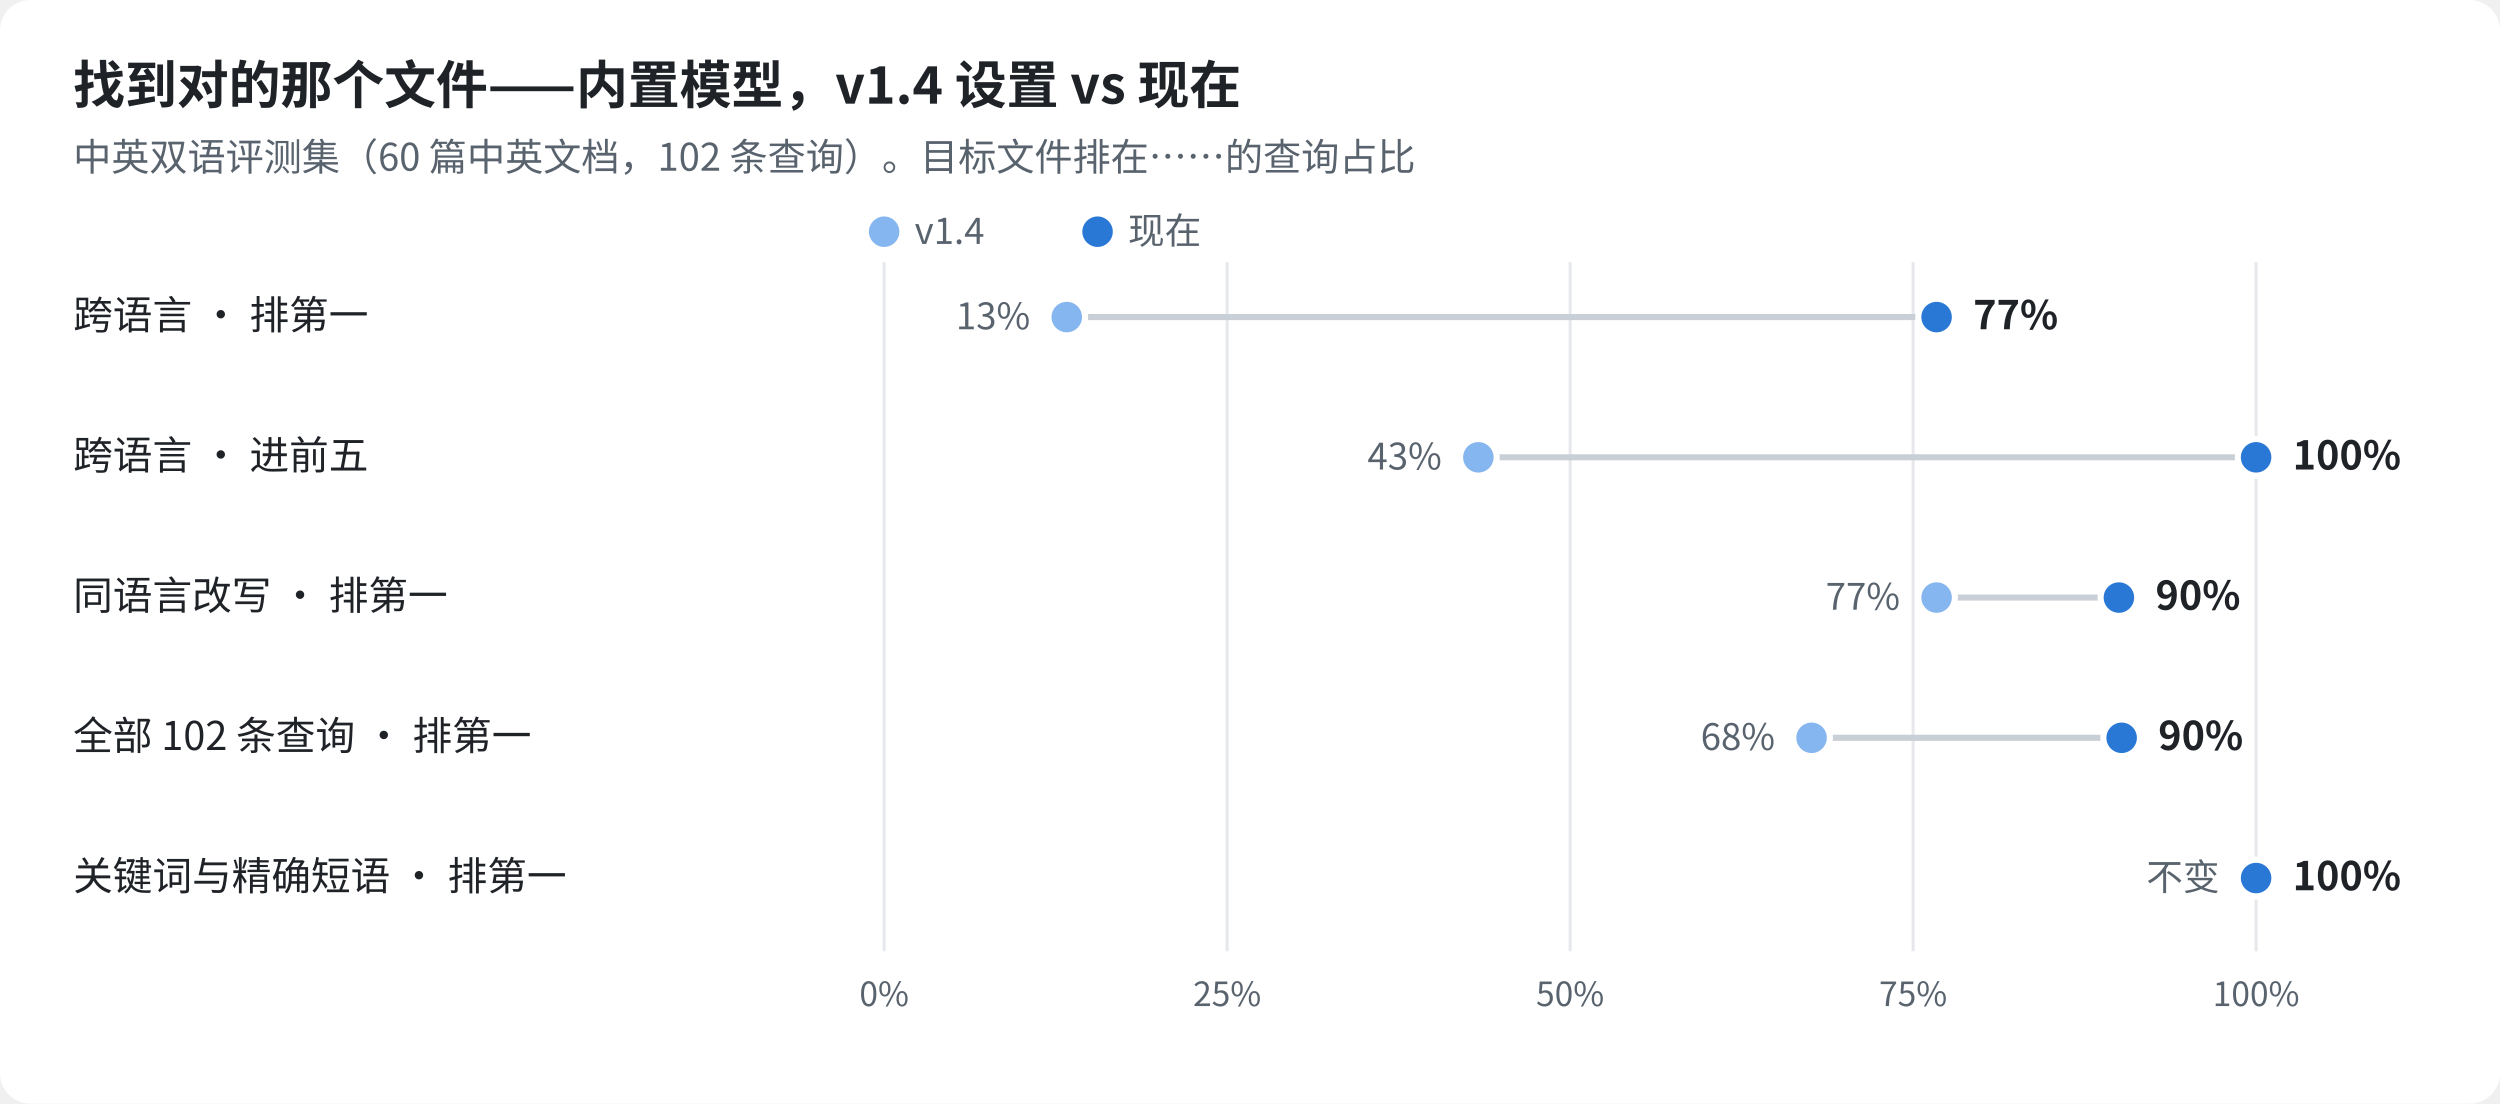
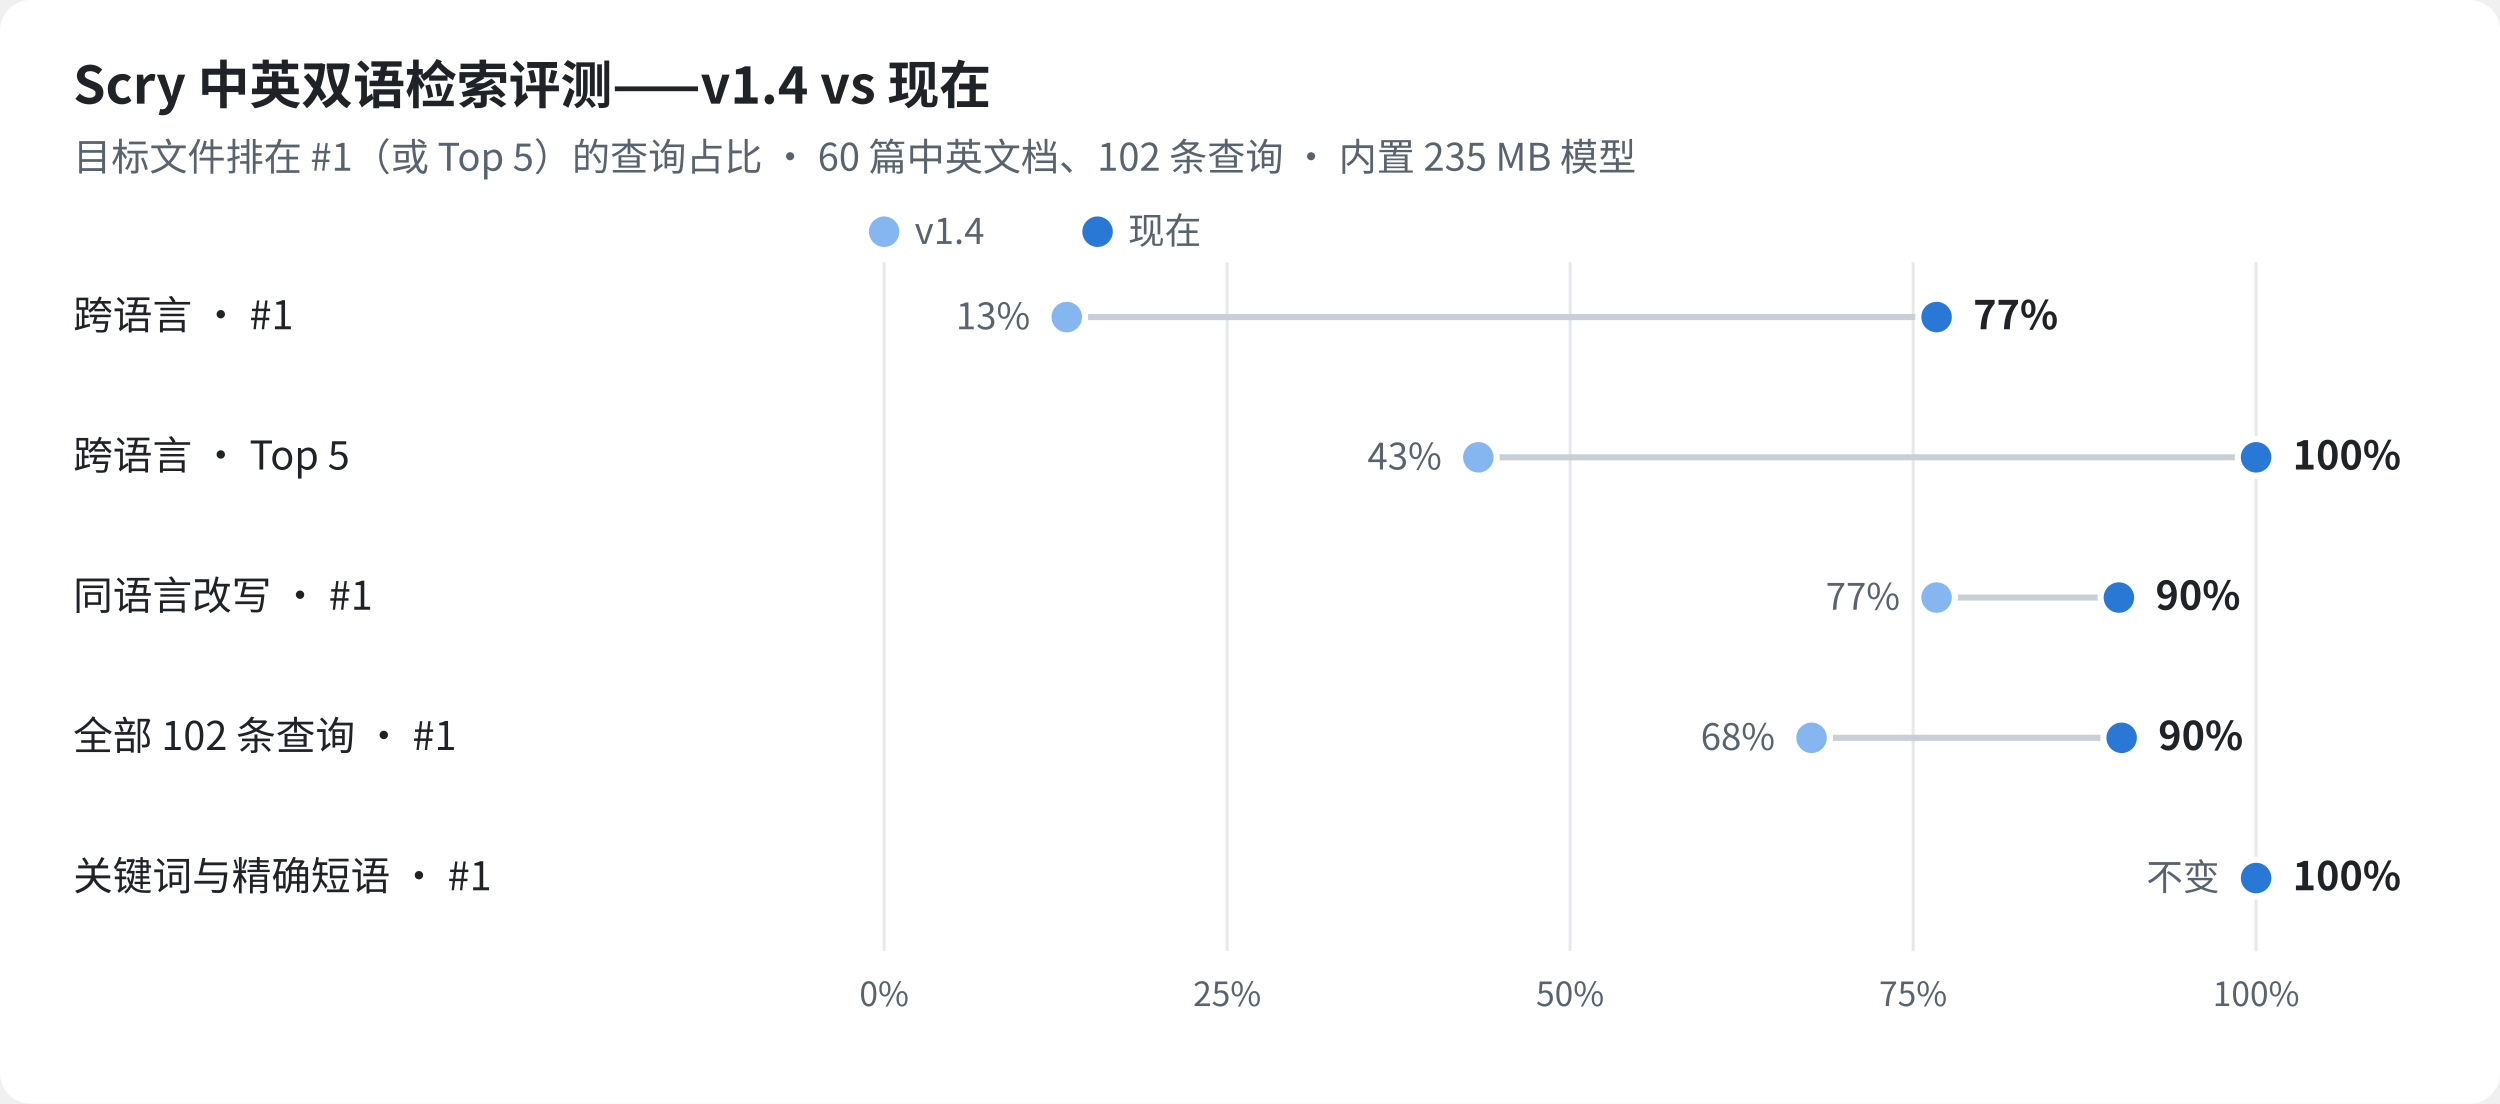
- <svg xmlns="http://www.w3.org/2000/svg" width="820" height="362" viewBox="0 0 820 362" font-family="'PingFang SC', 'Microsoft YaHei', 'Noto Sans CJK SC', -apple-system, 'Segoe UI', sans-serif" role="img" aria-label="找到对的那个文件——内置模型，v1.4 设置 vs 现在">
+ <svg xmlns="http://www.w3.org/2000/svg" width="820" height="362" viewBox="0 0 820 362" font-family="'PingFang SC', 'Microsoft YaHei', 'Noto Sans CJK SC', -apple-system, 'Segoe UI', sans-serif" role="img" aria-label="Scry 中英双语检索评测——v1.4 vs 现在">
  <rect width="820" height="362" rx="10" fill="#ffffff" />
-   <text x="24" y="34" font-size="17" font-weight="600" fill="#1f2328">找到对的那个文件——内置模型，v1.4 设置 vs 现在</text>
-   <text x="24" y="56" font-size="12.5" fill="#59636e">中英双语评测集（60 篇中英文档，102 条查询）。目标文件排在……的查询占比</text>
+   <text x="24" y="34" font-size="17" font-weight="600" fill="#1f2328">Scry 中英双语检索评测——v1.4 vs 现在</text>
+   <text x="24" y="56" font-size="12.5" fill="#59636e">目标文件排在 #1（或 Top 5）的查询占比 · 60 篇中英文档、102 条查询 · 内置 235 MB 模型</text>
  <circle cx="290" cy="76" r="5" fill="#86b6ef" />
  <text x="300" y="80" font-size="12" fill="#59636e">v1.4</text>
  <circle cx="360" cy="76" r="5" fill="#2a78d6" />
  <text x="370" y="80" font-size="12" fill="#59636e">现在</text>
  <line x1="290.0" y1="86" x2="290.0" y2="312" stroke="#e6e8eb" stroke-width="1" />
  <text x="290.0" y="330" font-size="11" text-anchor="middle" fill="#59636e">0%</text>
  <line x1="402.5" y1="86" x2="402.5" y2="312" stroke="#e6e8eb" stroke-width="1" />
  <text x="402.5" y="330" font-size="11" text-anchor="middle" fill="#59636e">25%</text>
  <line x1="515.0" y1="86" x2="515.0" y2="312" stroke="#e6e8eb" stroke-width="1" />
  <text x="515.0" y="330" font-size="11" text-anchor="middle" fill="#59636e">50%</text>
  <line x1="627.5" y1="86" x2="627.5" y2="312" stroke="#e6e8eb" stroke-width="1" />
  <text x="627.5" y="330" font-size="11" text-anchor="middle" fill="#59636e">75%</text>
  <line x1="740.0" y1="86" x2="740.0" y2="312" stroke="#e6e8eb" stroke-width="1" />
  <text x="740.0" y="330" font-size="11" text-anchor="middle" fill="#59636e">100%</text>
-   <text x="24" y="108" font-size="13" fill="#1f2328">跨语言 · 排第一</text>
+   <text x="24" y="108" font-size="13" fill="#1f2328">跨语言 · #1</text>
  <line x1="349.9" y1="104" x2="635.2" y2="104" stroke="#c9cfd6" stroke-width="2" stroke-linecap="round" />
  <circle cx="349.9" cy="104" r="6" fill="#86b6ef" stroke="#ffffff" stroke-width="2" />
  <circle cx="635.2" cy="104" r="6" fill="#2a78d6" stroke="#ffffff" stroke-width="2" />
  <text x="337.9" y="108" font-size="12" text-anchor="end" fill="#59636e">13%</text>
  <text x="647.2" y="108" font-size="13" font-weight="600" fill="#1f2328">77%</text>
-   <text x="24" y="154" font-size="13" fill="#1f2328">跨语言 · 进前五</text>
+   <text x="24" y="154" font-size="13" fill="#1f2328">跨语言 · Top 5</text>
  <line x1="484.9" y1="150" x2="740.0" y2="150" stroke="#c9cfd6" stroke-width="2" stroke-linecap="round" />
  <circle cx="484.9" cy="150" r="6" fill="#86b6ef" stroke="#ffffff" stroke-width="2" />
  <circle cx="740.0" cy="150" r="6" fill="#2a78d6" stroke="#ffffff" stroke-width="2" />
  <text x="472.9" y="154" font-size="12" text-anchor="end" fill="#59636e">43%</text>
  <text x="752.0" y="154" font-size="13" font-weight="600" fill="#1f2328">100%</text>
-   <text x="24" y="200" font-size="13" fill="#1f2328">同语言改写 · 排第一</text>
+   <text x="24" y="200" font-size="13" fill="#1f2328">同语言改写 · #1</text>
  <line x1="635.2" y1="196" x2="695.0" y2="196" stroke="#c9cfd6" stroke-width="2" stroke-linecap="round" />
  <circle cx="635.2" cy="196" r="6" fill="#86b6ef" stroke="#ffffff" stroke-width="2" />
  <circle cx="695.0" cy="196" r="6" fill="#2a78d6" stroke="#ffffff" stroke-width="2" />
  <text x="623.2" y="200" font-size="12" text-anchor="end" fill="#59636e">77%</text>
  <text x="707.0" y="200" font-size="13" font-weight="600" fill="#1f2328">90%</text>
-   <text x="24" y="246" font-size="13" fill="#1f2328">全部 102 条查询 · 排第一</text>
+   <text x="24" y="246" font-size="13" fill="#1f2328">全部 102 条查询 · #1</text>
  <line x1="594.2" y1="242" x2="695.9" y2="242" stroke="#c9cfd6" stroke-width="2" stroke-linecap="round" />
  <circle cx="594.2" cy="242" r="6" fill="#86b6ef" stroke="#ffffff" stroke-width="2" />
  <circle cx="695.9" cy="242" r="6" fill="#2a78d6" stroke="#ffffff" stroke-width="2" />
  <text x="582.2" y="246" font-size="12" text-anchor="end" fill="#59636e">68%</text>
  <text x="707.9" y="246" font-size="13" font-weight="600" fill="#1f2328">90%</text>
-   <text x="24" y="292" font-size="13" fill="#1f2328">关键词与精确短语 · 排第一</text>
+   <text x="24" y="292" font-size="13" fill="#1f2328">关键词与精确短语 · #1</text>
  <circle cx="740.0" cy="288" r="6" fill="#86b6ef" stroke="#ffffff" stroke-width="2" />
  <circle cx="740.0" cy="288" r="6" fill="#2a78d6" stroke="#ffffff" stroke-width="2" />
  <text x="728.0" y="292" font-size="12" text-anchor="end" fill="#59636e">不变</text>
  <text x="752.0" y="292" font-size="13" font-weight="600" fill="#1f2328">100%</text>
</svg>
